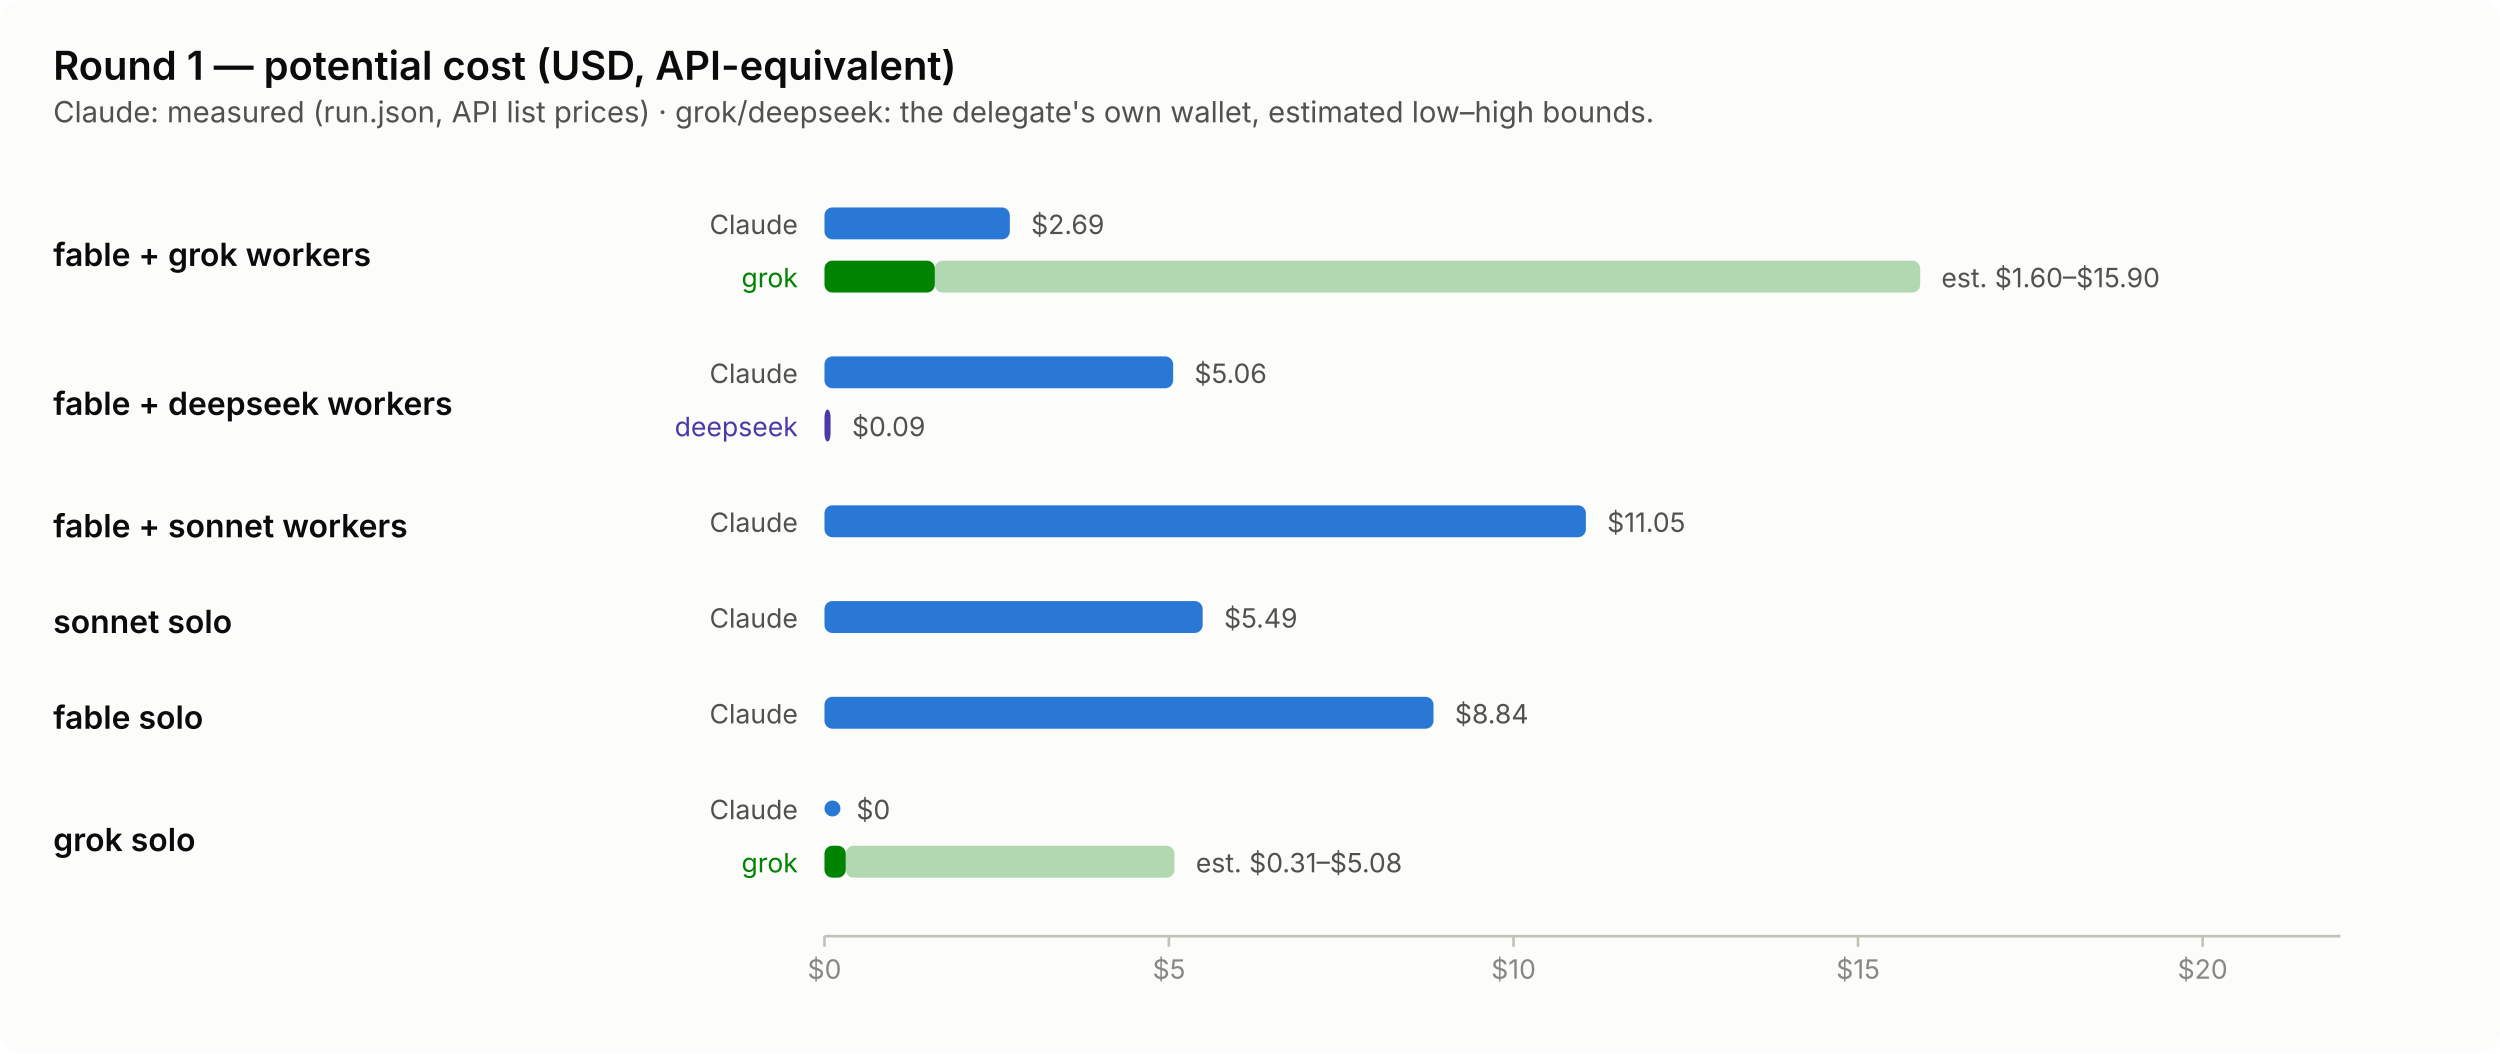
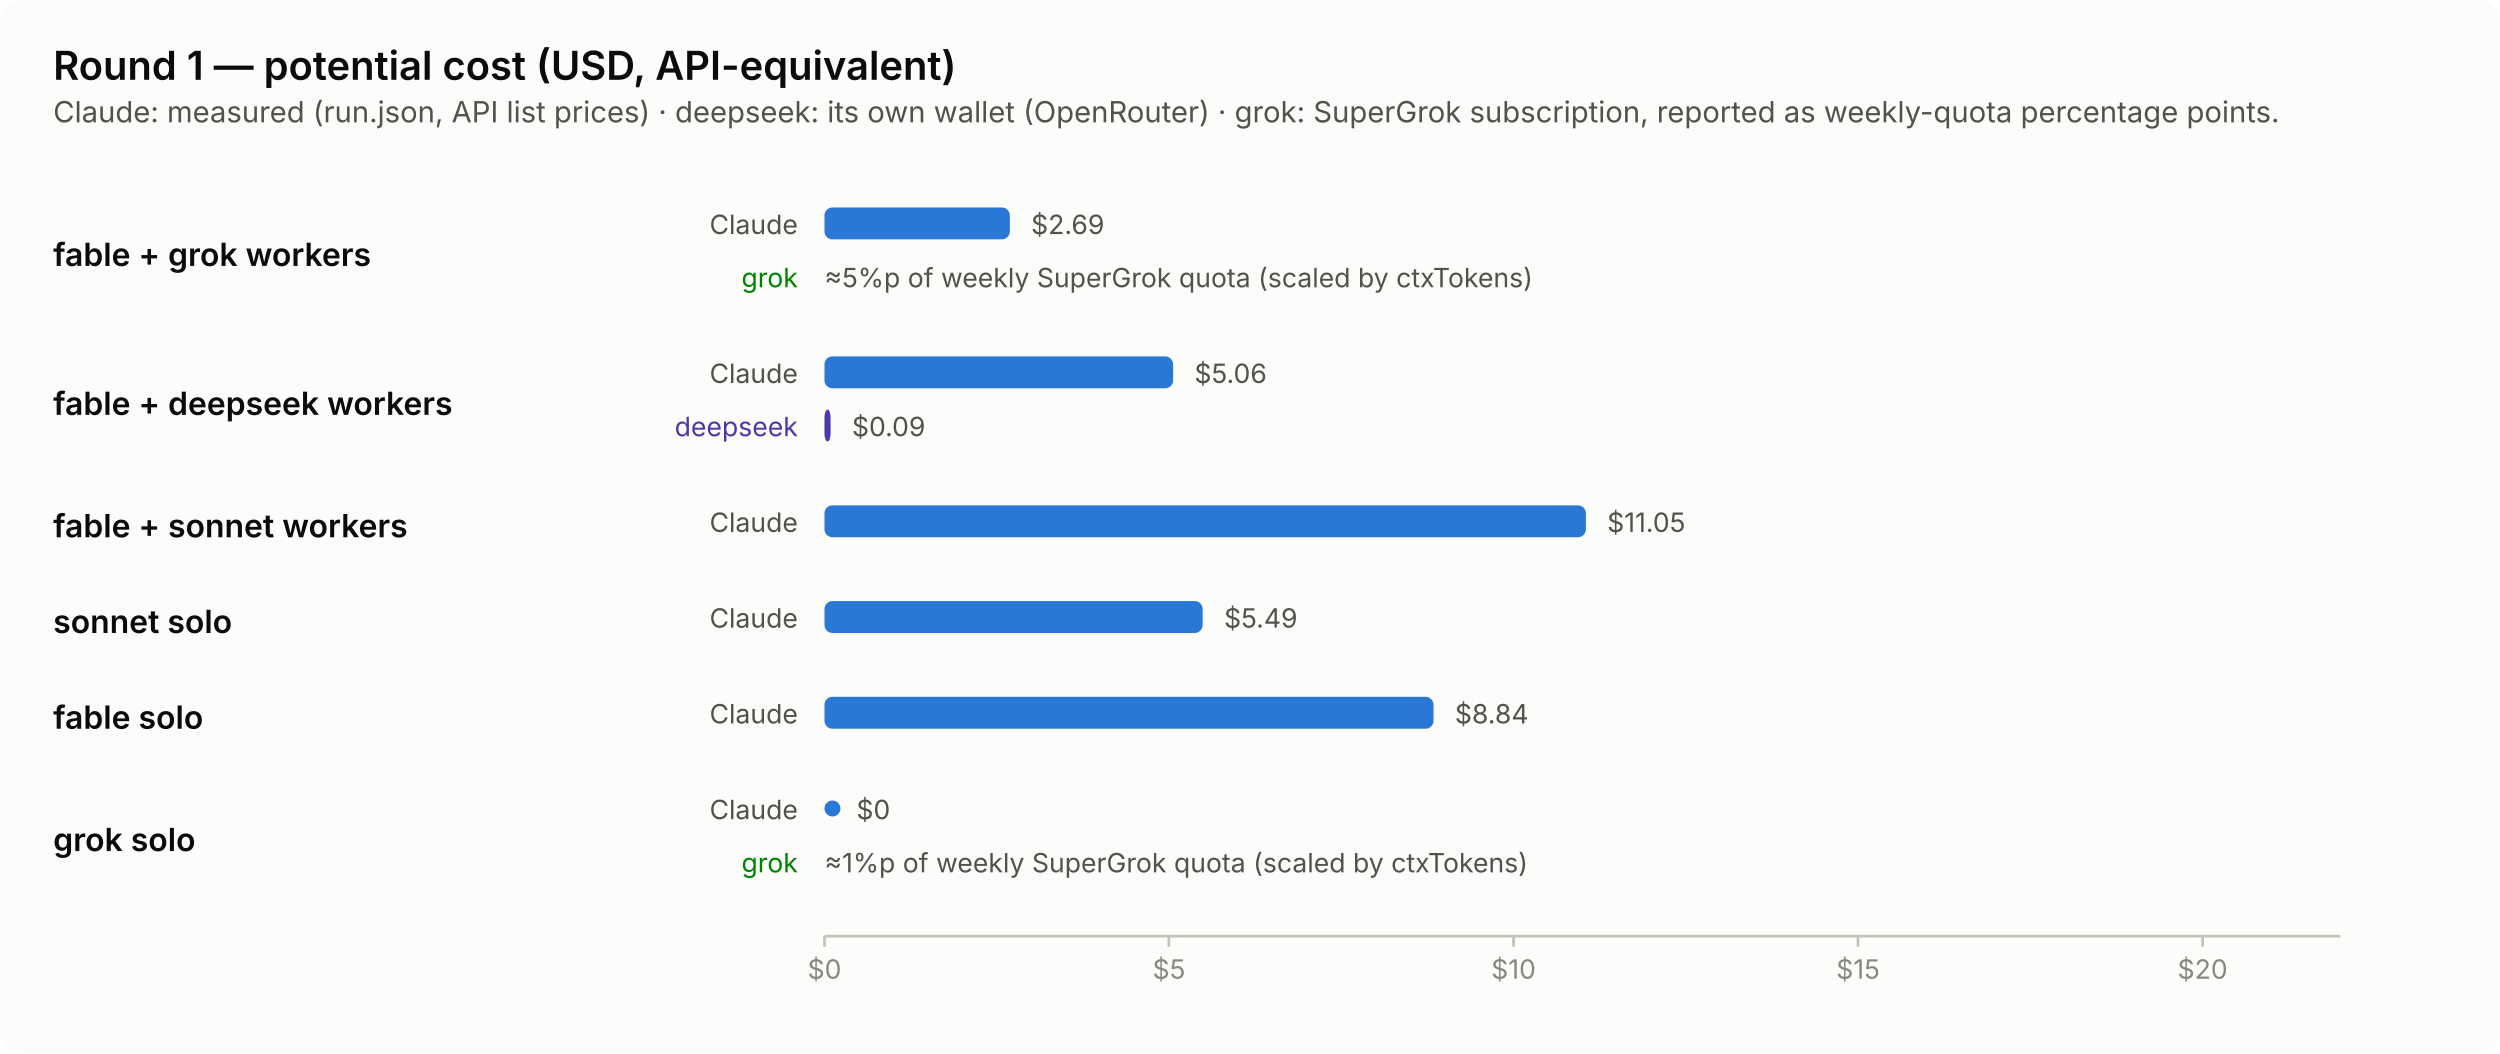
<svg xmlns="http://www.w3.org/2000/svg" viewBox="0 0 940 396" width="940" height="396" role="img" aria-label="Round 1 potential cost per configuration">
  <rect width="940" height="396" rx="8" fill="#fcfcfb" />
  <text x="20" y="30" font-size="15" fill="#0b0b0b" text-anchor="start" font-weight="600" font-family="system-ui,-apple-system,Segoe UI,sans-serif">Round 1 — potential cost (USD, API-equivalent)</text>
-   <text x="20" y="46" font-size="11" fill="#52514e" text-anchor="start" font-weight="normal" font-family="system-ui,-apple-system,Segoe UI,sans-serif">Claude: measured (run.json, API list prices) · grok/deepseek: the delegate's own wallet, estimated low–high bounds.</text>
+   <text x="20" y="46" font-size="11" fill="#52514e" text-anchor="start" font-weight="normal" font-family="system-ui,-apple-system,Segoe UI,sans-serif">Claude: measured (run.json, API list prices) · deepseek: its own wallet (OpenRouter) · grok: SuperGrok subscription, reported as weekly-quota percentage points.</text>
  <text x="20" y="100.0" font-size="12" fill="#0b0b0b" text-anchor="start" font-weight="600" font-family="system-ui,-apple-system,Segoe UI,sans-serif">fable + grok workers</text>
  <text x="300" y="88" font-size="10" fill="#52514e" text-anchor="end" font-weight="normal" font-family="system-ui,-apple-system,Segoe UI,sans-serif">Claude</text>
  <rect x="310" y="78" width="69.7" height="12" rx="3" fill="#2a78d6" />
  <text x="387.695" y="88" font-size="10" fill="#52514e" text-anchor="start" font-weight="normal" font-family="system-ui,-apple-system,Segoe UI,sans-serif">$2.69</text>
  <text x="300" y="108" font-size="10" fill="#008300" text-anchor="end" font-weight="normal" font-family="system-ui,-apple-system,Segoe UI,sans-serif">grok</text>
-   <rect x="310" y="98" width="41.5" height="12" rx="3" fill="#008300" />
-   <rect x="351.5" y="98" width="370.5" height="12" rx="3" fill="#008300" opacity="0.3" />
-   <text x="729.955" y="108" font-size="10" fill="#52514e" text-anchor="start" font-weight="normal" font-family="system-ui,-apple-system,Segoe UI,sans-serif">est. $1.60–$15.90</text>
+   <text x="310" y="108" font-size="10" fill="#52514e" text-anchor="start" font-weight="normal" font-family="system-ui,-apple-system,Segoe UI,sans-serif">≈5%p of weekly SuperGrok quota (scaled by ctxTokens)</text>
  <text x="20" y="156.0" font-size="12" fill="#0b0b0b" text-anchor="start" font-weight="600" font-family="system-ui,-apple-system,Segoe UI,sans-serif">fable + deepseek workers</text>
  <text x="300" y="144" font-size="10" fill="#52514e" text-anchor="end" font-weight="normal" font-family="system-ui,-apple-system,Segoe UI,sans-serif">Claude</text>
  <rect x="310" y="134" width="131.1" height="12" rx="3" fill="#2a78d6" />
  <text x="449.1" y="144" font-size="10" fill="#52514e" text-anchor="start" font-weight="normal" font-family="system-ui,-apple-system,Segoe UI,sans-serif">$5.06</text>
  <text x="300" y="164" font-size="10" fill="#4a3aa7" text-anchor="end" font-weight="normal" font-family="system-ui,-apple-system,Segoe UI,sans-serif">deepseek</text>
  <rect x="310" y="154" width="2.3" height="12" rx="3" fill="#4a3aa7" />
  <text x="320.332" y="164" font-size="10" fill="#52514e" text-anchor="start" font-weight="normal" font-family="system-ui,-apple-system,Segoe UI,sans-serif">$0.09</text>
  <text x="20" y="202.0" font-size="12" fill="#0b0b0b" text-anchor="start" font-weight="600" font-family="system-ui,-apple-system,Segoe UI,sans-serif">fable + sonnet workers</text>
  <text x="300" y="200" font-size="10" fill="#52514e" text-anchor="end" font-weight="normal" font-family="system-ui,-apple-system,Segoe UI,sans-serif">Claude</text>
  <rect x="310" y="190" width="286.3" height="12" rx="3" fill="#2a78d6" />
  <text x="604.295" y="200" font-size="10" fill="#52514e" text-anchor="start" font-weight="normal" font-family="system-ui,-apple-system,Segoe UI,sans-serif">$11.05</text>
  <text x="20" y="238.0" font-size="12" fill="#0b0b0b" text-anchor="start" font-weight="600" font-family="system-ui,-apple-system,Segoe UI,sans-serif">sonnet solo</text>
  <text x="300" y="236" font-size="10" fill="#52514e" text-anchor="end" font-weight="normal" font-family="system-ui,-apple-system,Segoe UI,sans-serif">Claude</text>
  <rect x="310" y="226" width="142.2" height="12" rx="3" fill="#2a78d6" />
  <text x="460.241" y="236" font-size="10" fill="#52514e" text-anchor="start" font-weight="normal" font-family="system-ui,-apple-system,Segoe UI,sans-serif">$5.49</text>
  <text x="20" y="274.0" font-size="12" fill="#0b0b0b" text-anchor="start" font-weight="600" font-family="system-ui,-apple-system,Segoe UI,sans-serif">fable solo</text>
  <text x="300" y="272" font-size="10" fill="#52514e" text-anchor="end" font-weight="normal" font-family="system-ui,-apple-system,Segoe UI,sans-serif">Claude</text>
  <rect x="310" y="262" width="229.0" height="12" rx="3" fill="#2a78d6" />
  <text x="547.036" y="272" font-size="10" fill="#52514e" text-anchor="start" font-weight="normal" font-family="system-ui,-apple-system,Segoe UI,sans-serif">$8.84</text>
  <text x="20" y="320.0" font-size="12" fill="#0b0b0b" text-anchor="start" font-weight="600" font-family="system-ui,-apple-system,Segoe UI,sans-serif">grok solo</text>
  <text x="300" y="308" font-size="10" fill="#52514e" text-anchor="end" font-weight="normal" font-family="system-ui,-apple-system,Segoe UI,sans-serif">Claude</text>
  <circle cx="313" cy="304" r="3" fill="#2a78d6" />
  <text x="322" y="308" font-size="10" fill="#52514e" text-anchor="start" font-weight="normal" font-family="system-ui,-apple-system,Segoe UI,sans-serif">$0</text>
  <text x="300" y="328" font-size="10" fill="#008300" text-anchor="end" font-weight="normal" font-family="system-ui,-apple-system,Segoe UI,sans-serif">grok</text>
-   <rect x="310" y="318" width="8.0" height="12" rx="3" fill="#008300" />
-   <rect x="318.0" y="318" width="123.6" height="12" rx="3" fill="#008300" opacity="0.3" />
-   <text x="449.618" y="328" font-size="10" fill="#52514e" text-anchor="start" font-weight="normal" font-family="system-ui,-apple-system,Segoe UI,sans-serif">est. $0.31–$5.08</text>
+   <text x="310" y="328" font-size="10" fill="#52514e" text-anchor="start" font-weight="normal" font-family="system-ui,-apple-system,Segoe UI,sans-serif">≈1%p of weekly SuperGrok quota (scaled by ctxTokens)</text>
  <line x1="310" y1="352" x2="880" y2="352" stroke="#c3c2b7" />
  <line x1="310.0" y1="352" x2="310.0" y2="356" stroke="#c3c2b7" />
  <text x="310.0" y="368" font-size="10" fill="#898781" text-anchor="middle" font-weight="normal" font-family="system-ui,-apple-system,Segoe UI,sans-serif">$0</text>
  <line x1="439.5" y1="352" x2="439.5" y2="356" stroke="#c3c2b7" />
  <text x="439.545" y="368" font-size="10" fill="#898781" text-anchor="middle" font-weight="normal" font-family="system-ui,-apple-system,Segoe UI,sans-serif">$5</text>
  <line x1="569.1" y1="352" x2="569.1" y2="356" stroke="#c3c2b7" />
  <text x="569.091" y="368" font-size="10" fill="#898781" text-anchor="middle" font-weight="normal" font-family="system-ui,-apple-system,Segoe UI,sans-serif">$10</text>
  <line x1="698.6" y1="352" x2="698.6" y2="356" stroke="#c3c2b7" />
  <text x="698.636" y="368" font-size="10" fill="#898781" text-anchor="middle" font-weight="normal" font-family="system-ui,-apple-system,Segoe UI,sans-serif">$15</text>
  <line x1="828.2" y1="352" x2="828.2" y2="356" stroke="#c3c2b7" />
  <text x="828.182" y="368" font-size="10" fill="#898781" text-anchor="middle" font-weight="normal" font-family="system-ui,-apple-system,Segoe UI,sans-serif">$20</text>
</svg>
